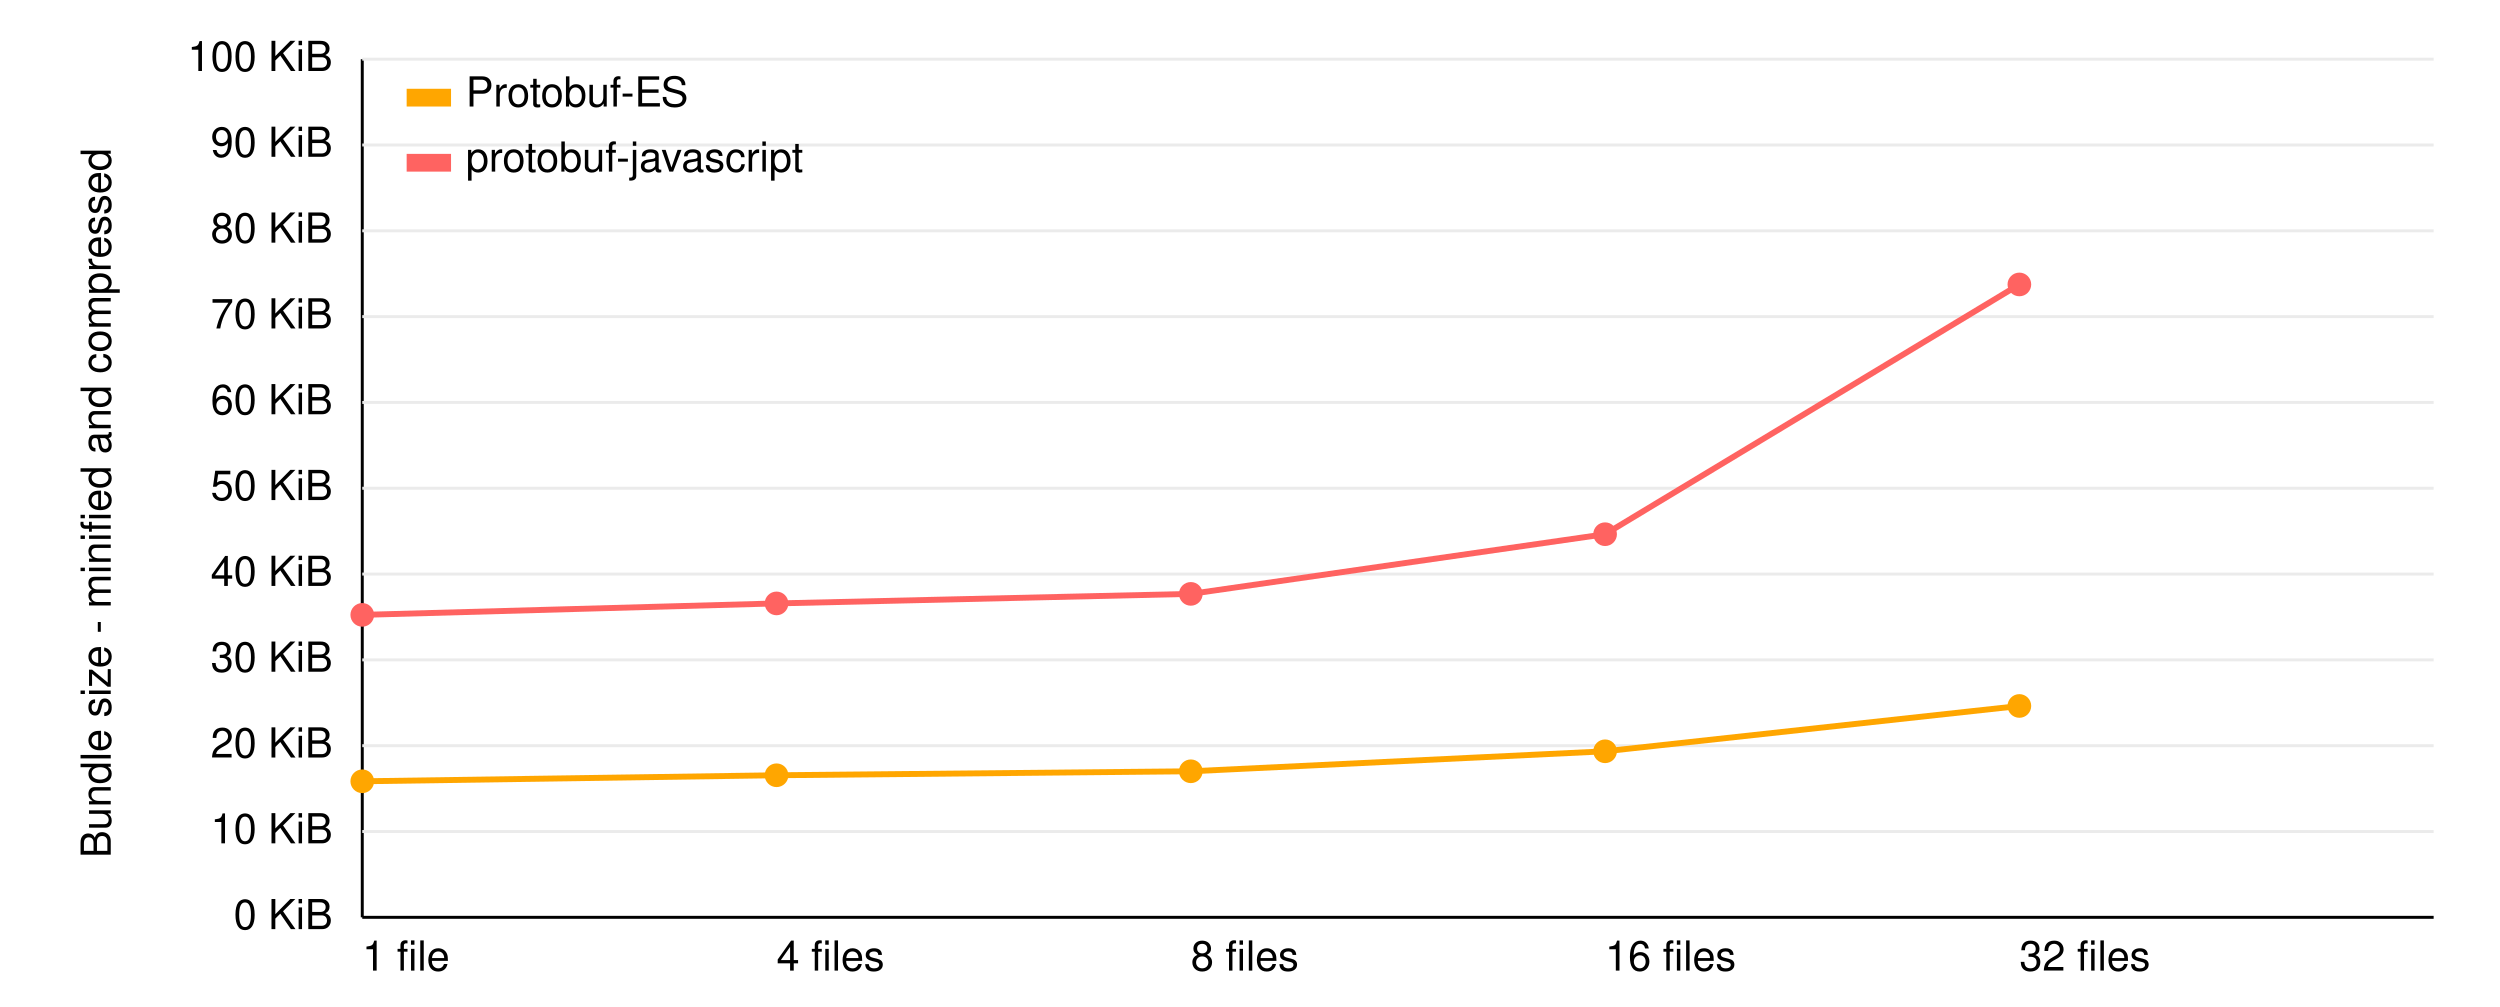
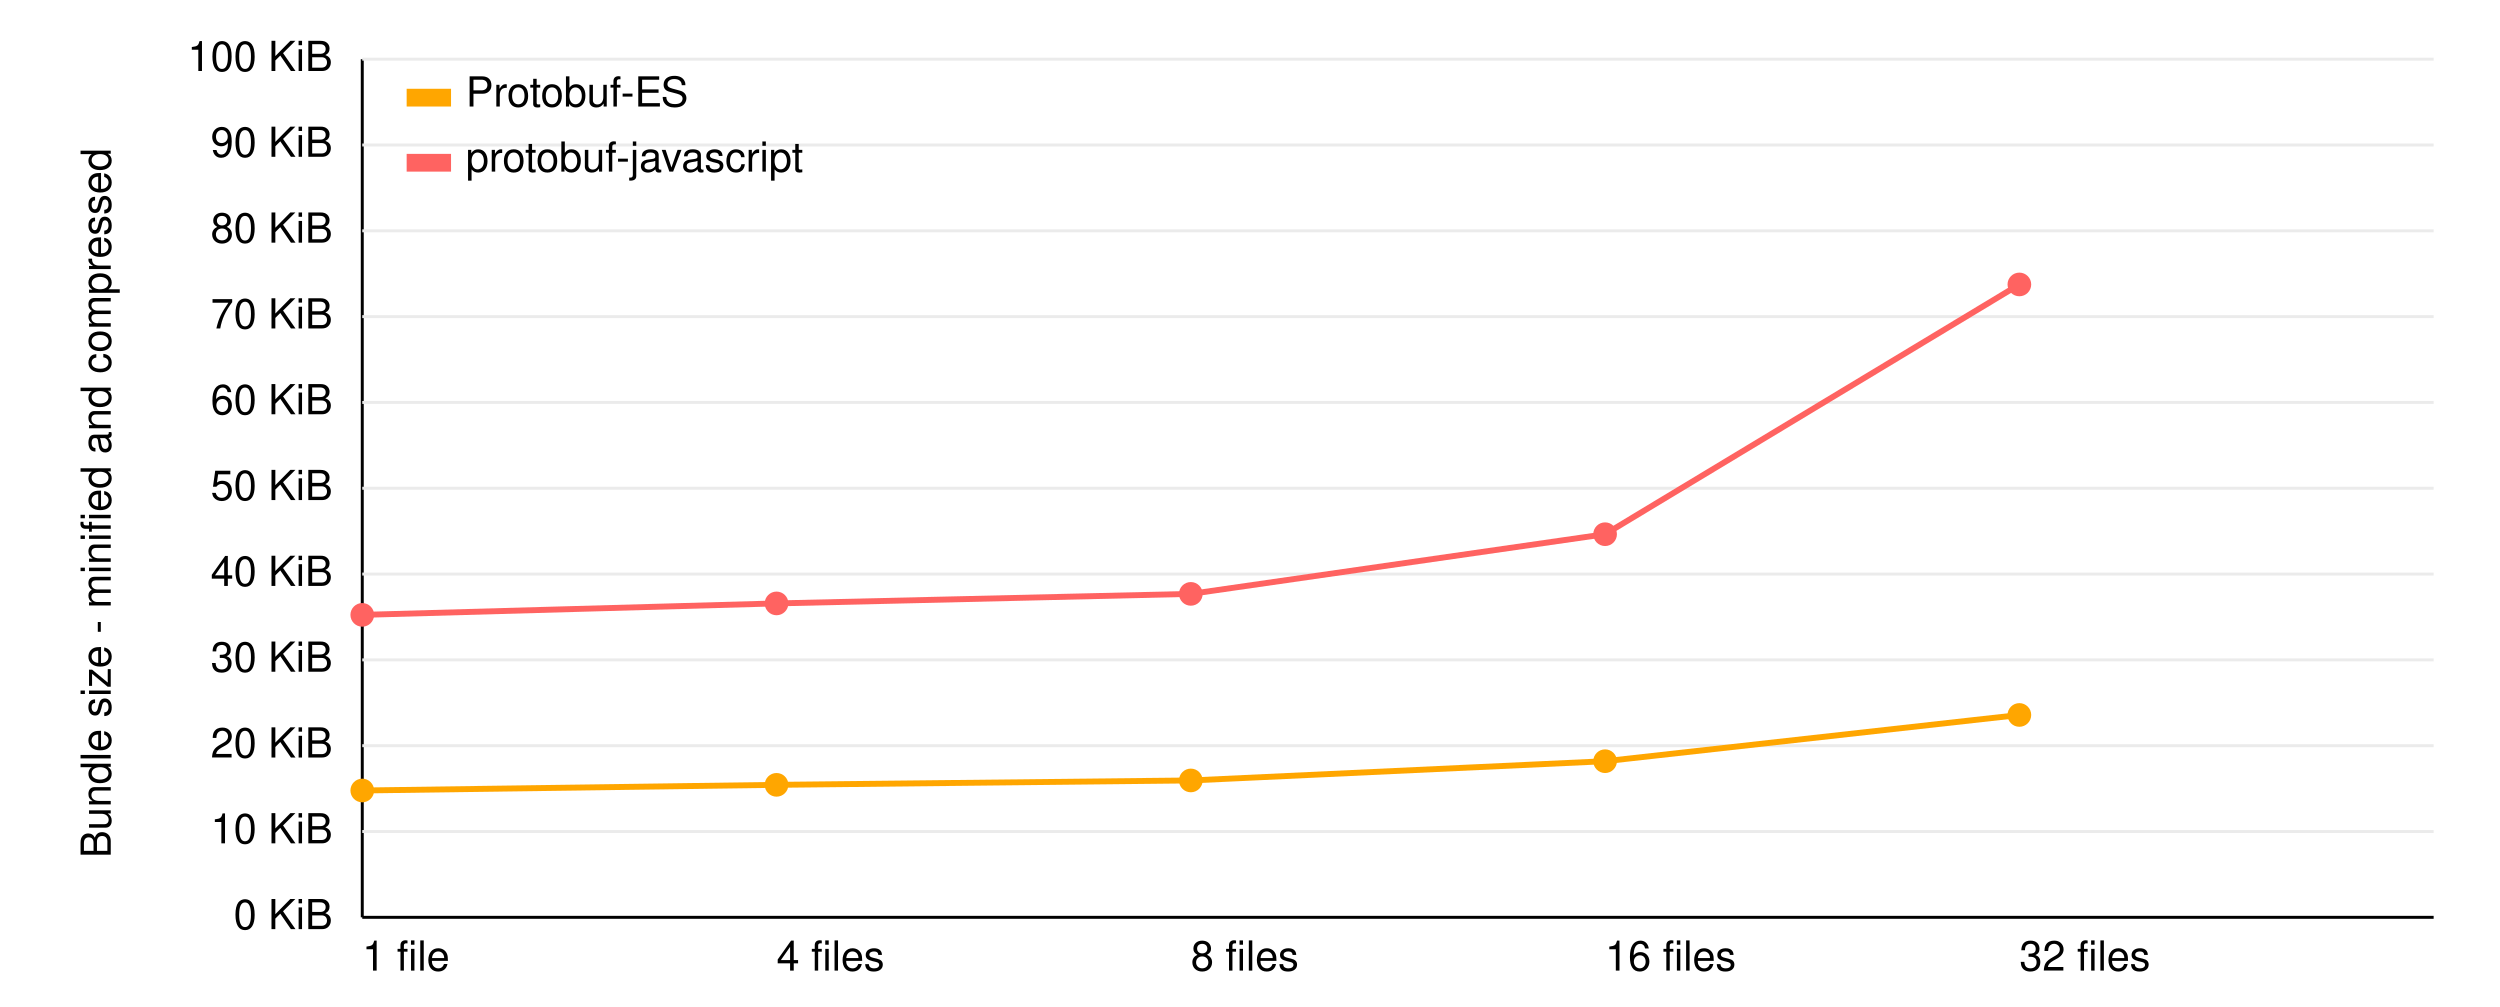
<svg xmlns="http://www.w3.org/2000/svg" version="1.1" width="820px" height="330px" viewBox="0 0 820 340" class="chart">
  <style>
      
      text {
        font: 14px Verdana, Helvetica, Arial, sans-serif;
      }
      
    </style>
  <g transform="translate(110,310)">
    <line y1="0" x2="700" stroke="black" />
    <text x="0" y="18" text-anchor="start">1 file</text>
    <text x="140" y="18" text-anchor="start">4 files</text>
    <text x="280" y="18" text-anchor="start">8 files</text>
    <text x="420" y="18" text-anchor="start">16 files</text>
    <text x="560" y="18" text-anchor="start">32 files</text>
  </g>
  <g transform="translate(110, 20)">
    <line x1="0" x2="0" y1="0" y2="290" stroke="black" />
    <g transform="rotate(-90), translate(-150,-85)">
      <text text-anchor="middle">Bundle size - minified and compressed</text>
    </g>
    <text x="-10" y="4" text-anchor="end">100 KiB</text>
    <line x1="0" x2="700" y1="0" y2="0" stroke="#ebebeb" />
    <text x="-10" y="33" text-anchor="end">90 KiB</text>
    <line x1="0" x2="700" y1="29" y2="29" stroke="#ebebeb" />
    <text x="-10" y="62" text-anchor="end">80 KiB</text>
    <line x1="0" x2="700" y1="58" y2="58" stroke="#ebebeb" />
    <text x="-10" y="91" text-anchor="end">70 KiB</text>
    <line x1="0" x2="700" y1="87" y2="87" stroke="#ebebeb" />
    <text x="-10" y="120" text-anchor="end">60 KiB</text>
    <line x1="0" x2="700" y1="116" y2="116" stroke="#ebebeb" />
    <text x="-10" y="149" text-anchor="end">50 KiB</text>
    <line x1="0" x2="700" y1="145" y2="145" stroke="#ebebeb" />
    <text x="-10" y="178" text-anchor="end">40 KiB</text>
    <line x1="0" x2="700" y1="174" y2="174" stroke="#ebebeb" />
    <text x="-10" y="207" text-anchor="end">30 KiB</text>
    <line x1="0" x2="700" y1="203" y2="203" stroke="#ebebeb" />
    <text x="-10" y="236" text-anchor="end">20 KiB</text>
    <line x1="0" x2="700" y1="232" y2="232" stroke="#ebebeb" />
    <text x="-10" y="265" text-anchor="end">10 KiB</text>
    <line x1="0" x2="700" y1="261" y2="261" stroke="#ebebeb" />
    <text x="-10" y="294" text-anchor="end">0 KiB</text>
  </g>
  <g transform="translate(110, 20)">
-     <polyline fill="none" stroke="#ffa600" stroke-width="2" points="0,244.028 140,241.991 280,240.646 420,233.889 560,218.573">
+     <polyline fill="none" stroke="#ffa600" stroke-width="2" points="0,247.14 140,245.228 280,243.744 420,237.239 560,221.612">
    </polyline>
-     <circle cx="0" cy="244.028" r="4" fill="#ffa600" />
-     <circle cx="140" cy="241.991" r="4" fill="#ffa600" />
-     <circle cx="280" cy="240.646" r="4" fill="#ffa600" />
-     <circle cx="420" cy="233.889" r="4" fill="#ffa600" />
-     <circle cx="560" cy="218.573" r="4" fill="#ffa600" />
+     <circle cx="0" cy="247.14" r="4" fill="#ffa600" />
+     <circle cx="140" cy="245.228" r="4" fill="#ffa600" />
+     <circle cx="280" cy="243.744" r="4" fill="#ffa600" />
+     <circle cx="420" cy="237.239" r="4" fill="#ffa600" />
+     <circle cx="560" cy="221.612" r="4" fill="#ffa600" />
  </g>
  <g transform="translate(110, 20)">
    <polyline fill="none" stroke="#ff6361" stroke-width="2" points="0,187.789 140,183.918 280,180.695 420,160.528 560,76.125">
    </polyline>
    <circle cx="0" cy="187.789" r="4" fill="#ff6361" />
    <circle cx="140" cy="183.918" r="4" fill="#ff6361" />
    <circle cx="280" cy="180.695" r="4" fill="#ff6361" />
    <circle cx="420" cy="160.528" r="4" fill="#ff6361" />
    <circle cx="560" cy="76.125" r="4" fill="#ff6361" />
  </g>
  <g transform="translate(125, 30)">
    <g transform="translate(0, 0)">
      <rect width="15" height="6" fill="#ffa600" />
      <text x="20" y="6">Protobuf-ES</text>
    </g>
    <g transform="translate(0, 22)">
      <rect width="15" height="6" fill="#ff6361" />
      <text x="20" y="6">protobuf-javascript</text>
    </g>
  </g>
</svg>
